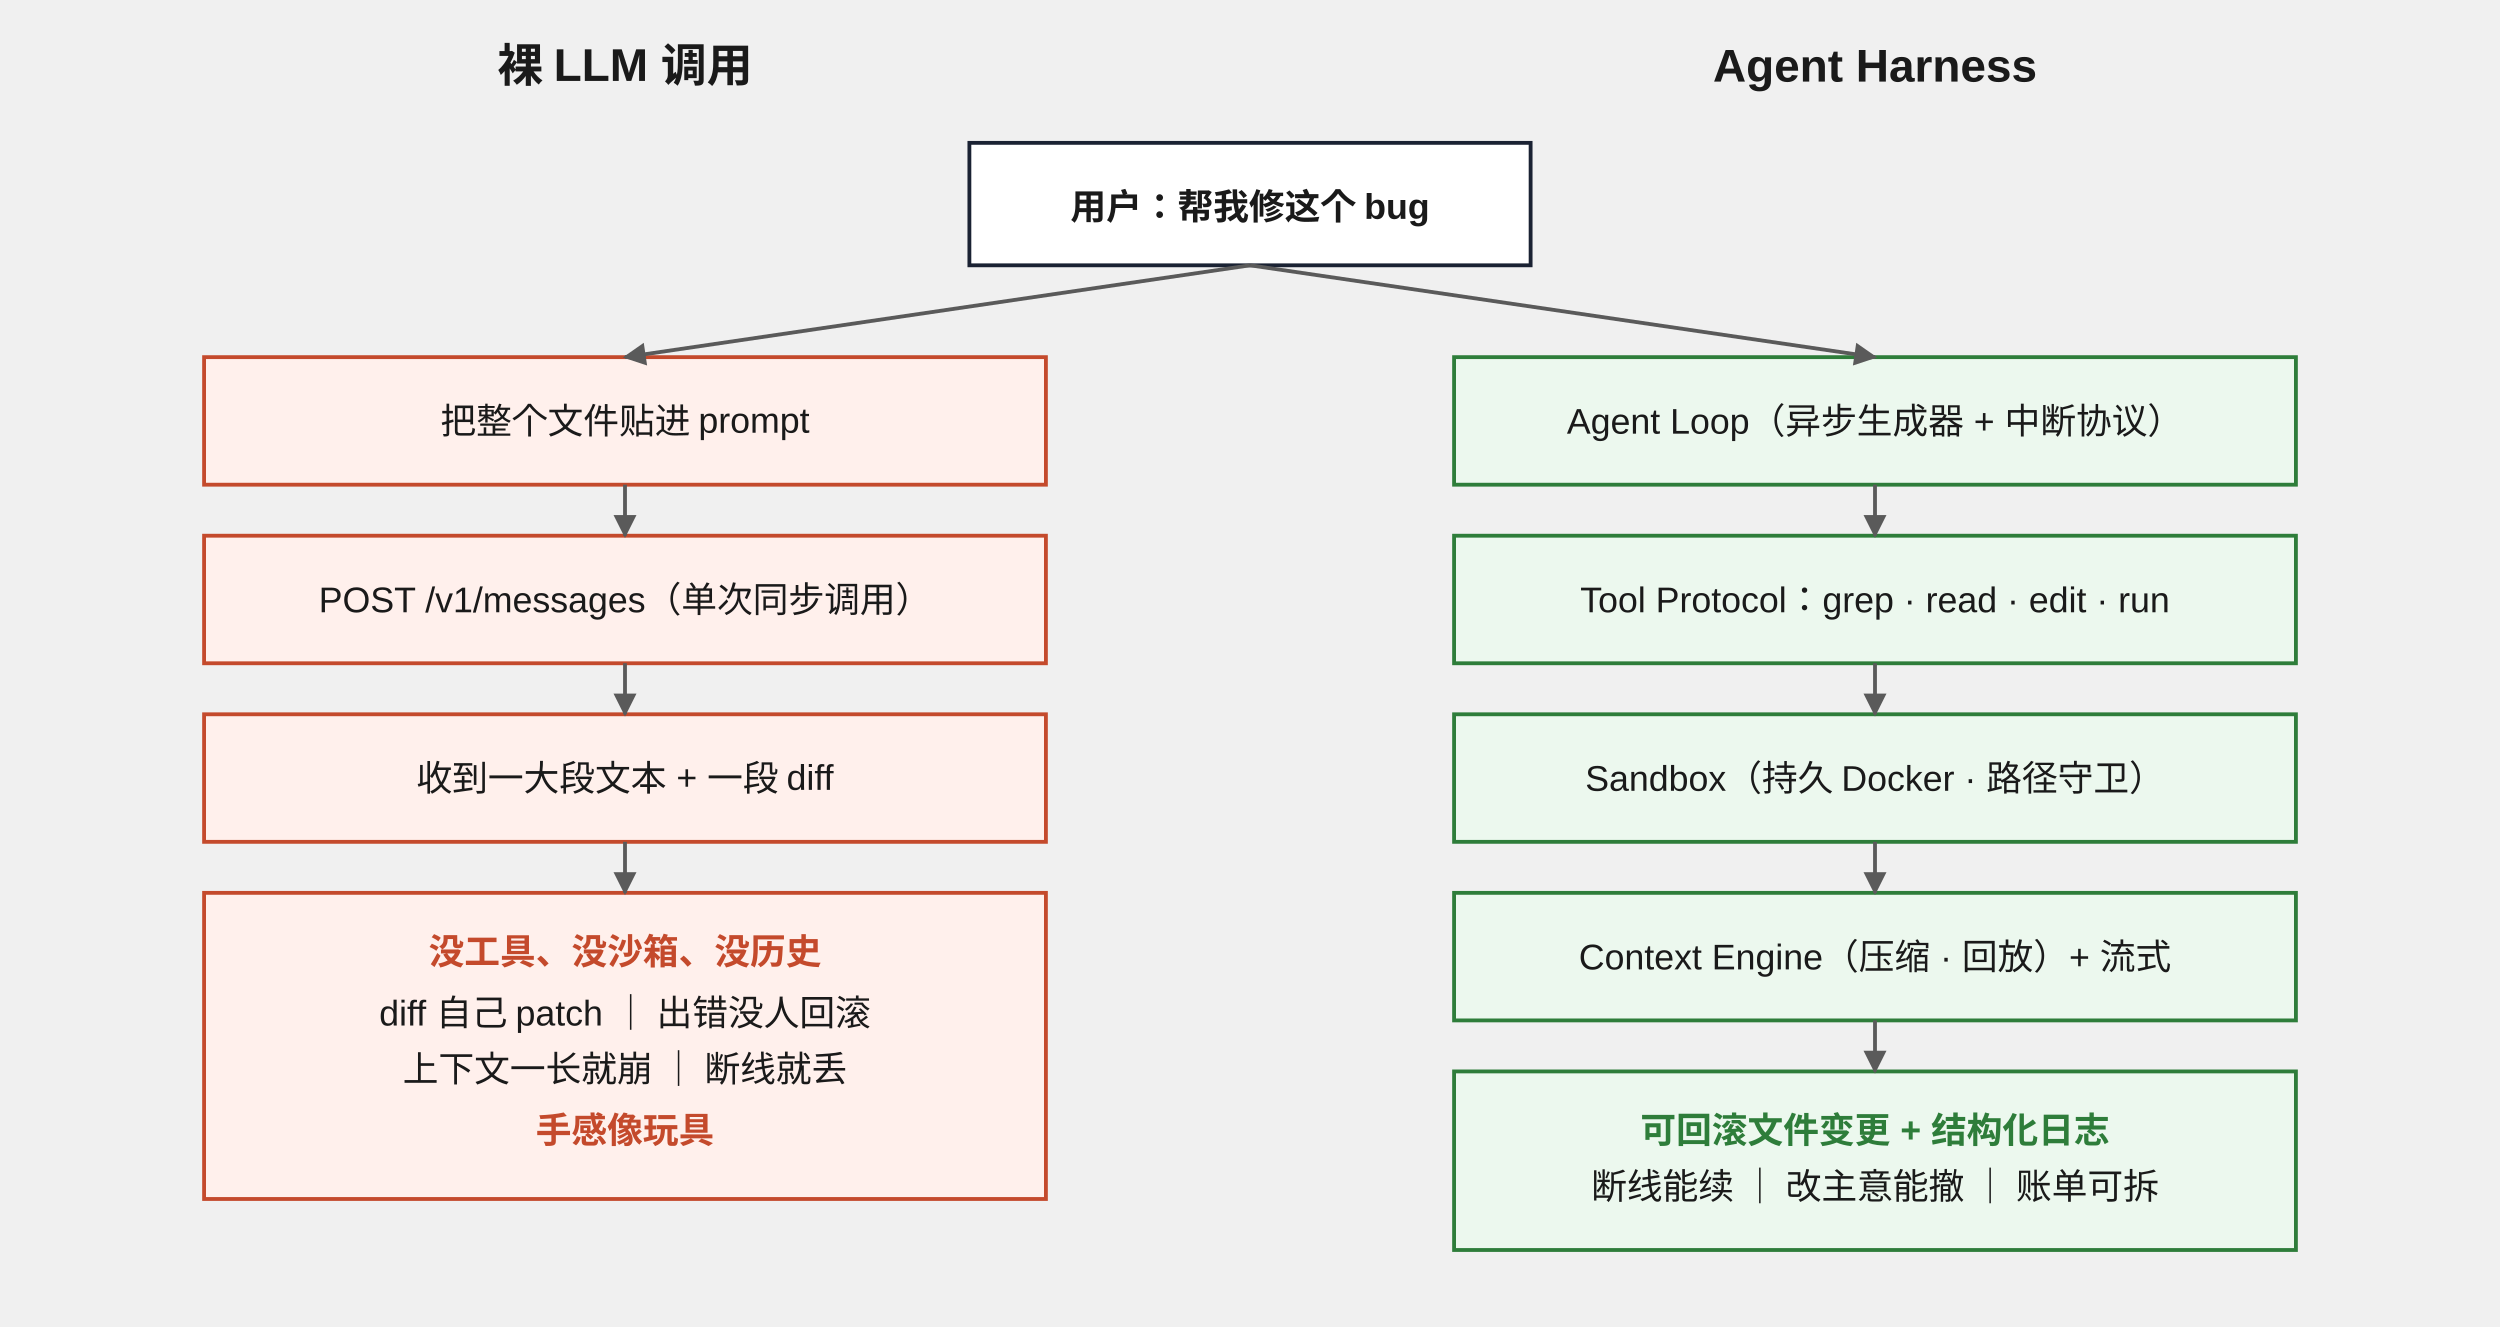
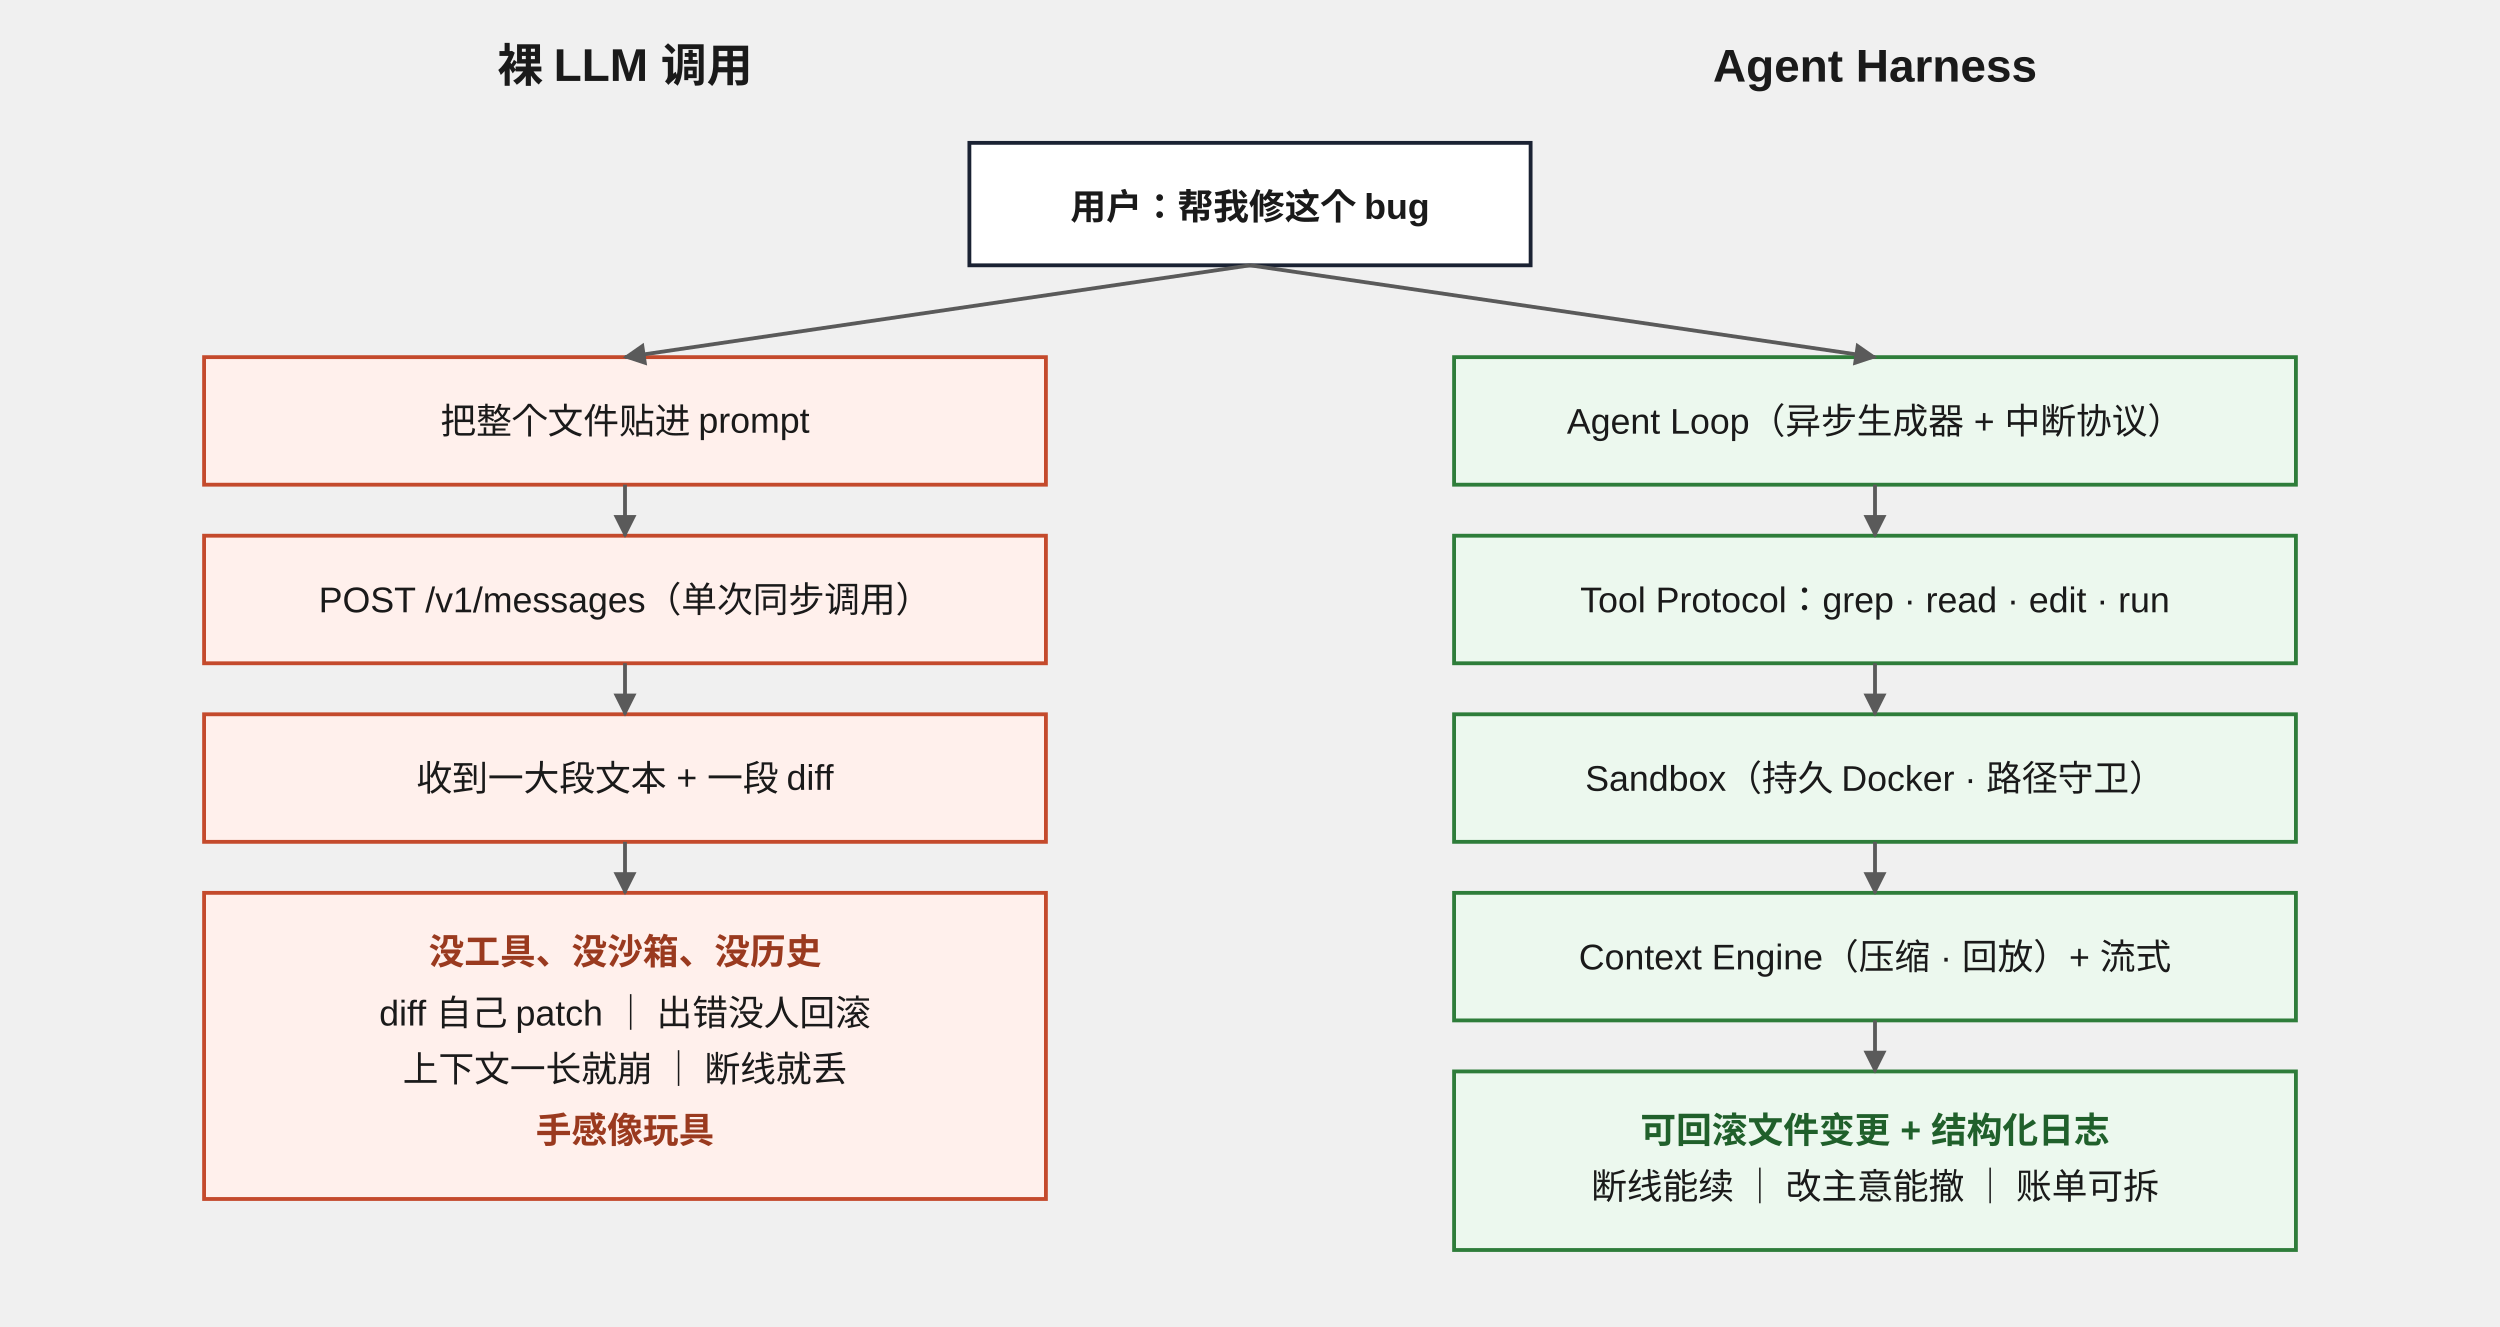
- <svg xmlns="http://www.w3.org/2000/svg" viewBox="0 0 980 520" font-family="-apple-system, 'PingFang SC', 'Helvetica Neue', Arial, sans-serif" font-size="14">
+ <svg xmlns="http://www.w3.org/2000/svg" viewBox="0 0 980 520" font-family="-apple-system, 'PingFang SC', 'Helvetica Neue', Arial, sans-serif" font-size="14" role="img" aria-labelledby="t3 d3">
  <style>
    .h { font-weight: 700; fill: #1a1a1a; text-anchor: middle; font-size: 18px; }
    .h2 { font-weight: 600; fill: #1a1a1a; text-anchor: middle; }
    .box { fill: #fff; stroke: #1a2233; stroke-width: 1.5; }
    .box-bad { fill: #fff0ec; stroke: #c44a2c; stroke-width: 1.5; }
    .box-good { fill: #ecf8ee; stroke: #2e7d3a; stroke-width: 1.5; }
    .lbl { fill: #1a1a1a; text-anchor: middle; }
    .arrow { fill: none; stroke: #5a5a5a; stroke-width: 1.5; marker-end: url(#mk); }
-     .out-bad { fill: #c44a2c; font-weight: 600; }
-     .out-good { fill: #2e7d3a; font-weight: 600; }
+     .out-bad { fill: #9a3a1f; font-weight: 600; }
+     .out-good { fill: #20602b; font-weight: 600; }
  </style>
  <defs>
    <marker id="mk" viewBox="0 0 10 10" refX="9" refY="5" markerWidth="6" markerHeight="6" orient="auto">
      <path d="M0,0 L10,5 L0,10 z" fill="#5a5a5a" />
    </marker>
  </defs>
  <text x="245" y="32" class="h">裸 LLM 调用</text>
  <text x="735" y="32" class="h">Agent Harness</text>
  <rect x="380" y="56" width="220" height="48" class="box" />
  <text x="490" y="86" class="h2">用户：帮我修这个 bug</text>
  <rect x="80" y="140" width="330" height="50" class="box-bad" />
  <text x="245" y="170" class="lbl">把整个文件贴进 prompt</text>
  <path d="M490,104 L245,140" class="arrow" />
  <rect x="80" y="210" width="330" height="50" class="box-bad" />
  <text x="245" y="240" class="lbl">POST /v1/messages（单次同步调用）</text>
  <path d="M245,190 L245,210" class="arrow" />
  <rect x="80" y="280" width="330" height="50" class="box-bad" />
  <text x="245" y="310" class="lbl">收到一大段文本 + 一段 diff</text>
  <path d="M245,260 L245,280" class="arrow" />
  <rect x="80" y="350" width="330" height="120" class="box-bad" />
  <text x="245" y="378" class="lbl out-bad">没工具、没沙箱、没历史</text>
  <text x="245" y="402" class="lbl">diff 自己 patch ｜ 出错没人回滚</text>
  <text x="245" y="424" class="lbl">上下文一长就崩 ｜ 断线就丢</text>
  <text x="245" y="448" class="lbl out-bad">手感像玩具</text>
  <path d="M245,330 L245,350" class="arrow" />
  <rect x="570" y="140" width="330" height="50" class="box-good" />
  <text x="735" y="170" class="lbl">Agent Loop（异步生成器 + 中断协议）</text>
  <path d="M490,104 L735,140" class="arrow" />
  <rect x="570" y="210" width="330" height="50" class="box-good" />
  <text x="735" y="240" class="lbl">Tool Protocol：grep · read · edit · run</text>
  <path d="M735,190 L735,210" class="arrow" />
  <rect x="570" y="280" width="330" height="50" class="box-good" />
  <text x="735" y="310" class="lbl">Sandbox（持久 Docker · 路径守卫）</text>
  <path d="M735,260 L735,280" class="arrow" />
  <rect x="570" y="350" width="330" height="50" class="box-good" />
  <text x="735" y="380" class="lbl">Context Engine（压缩 · 回放）+ 流式</text>
  <path d="M735,330 L735,350" class="arrow" />
  <rect x="570" y="420" width="330" height="70" class="box-good" />
  <text x="735" y="448" class="lbl out-good">可回滚文件变更 + 结构化日志</text>
  <text x="735" y="470" class="lbl">断线能续 ｜ 改主意能撤 ｜ 账单可拆</text>
  <path d="M735,400 L735,420" class="arrow" />
</svg>
